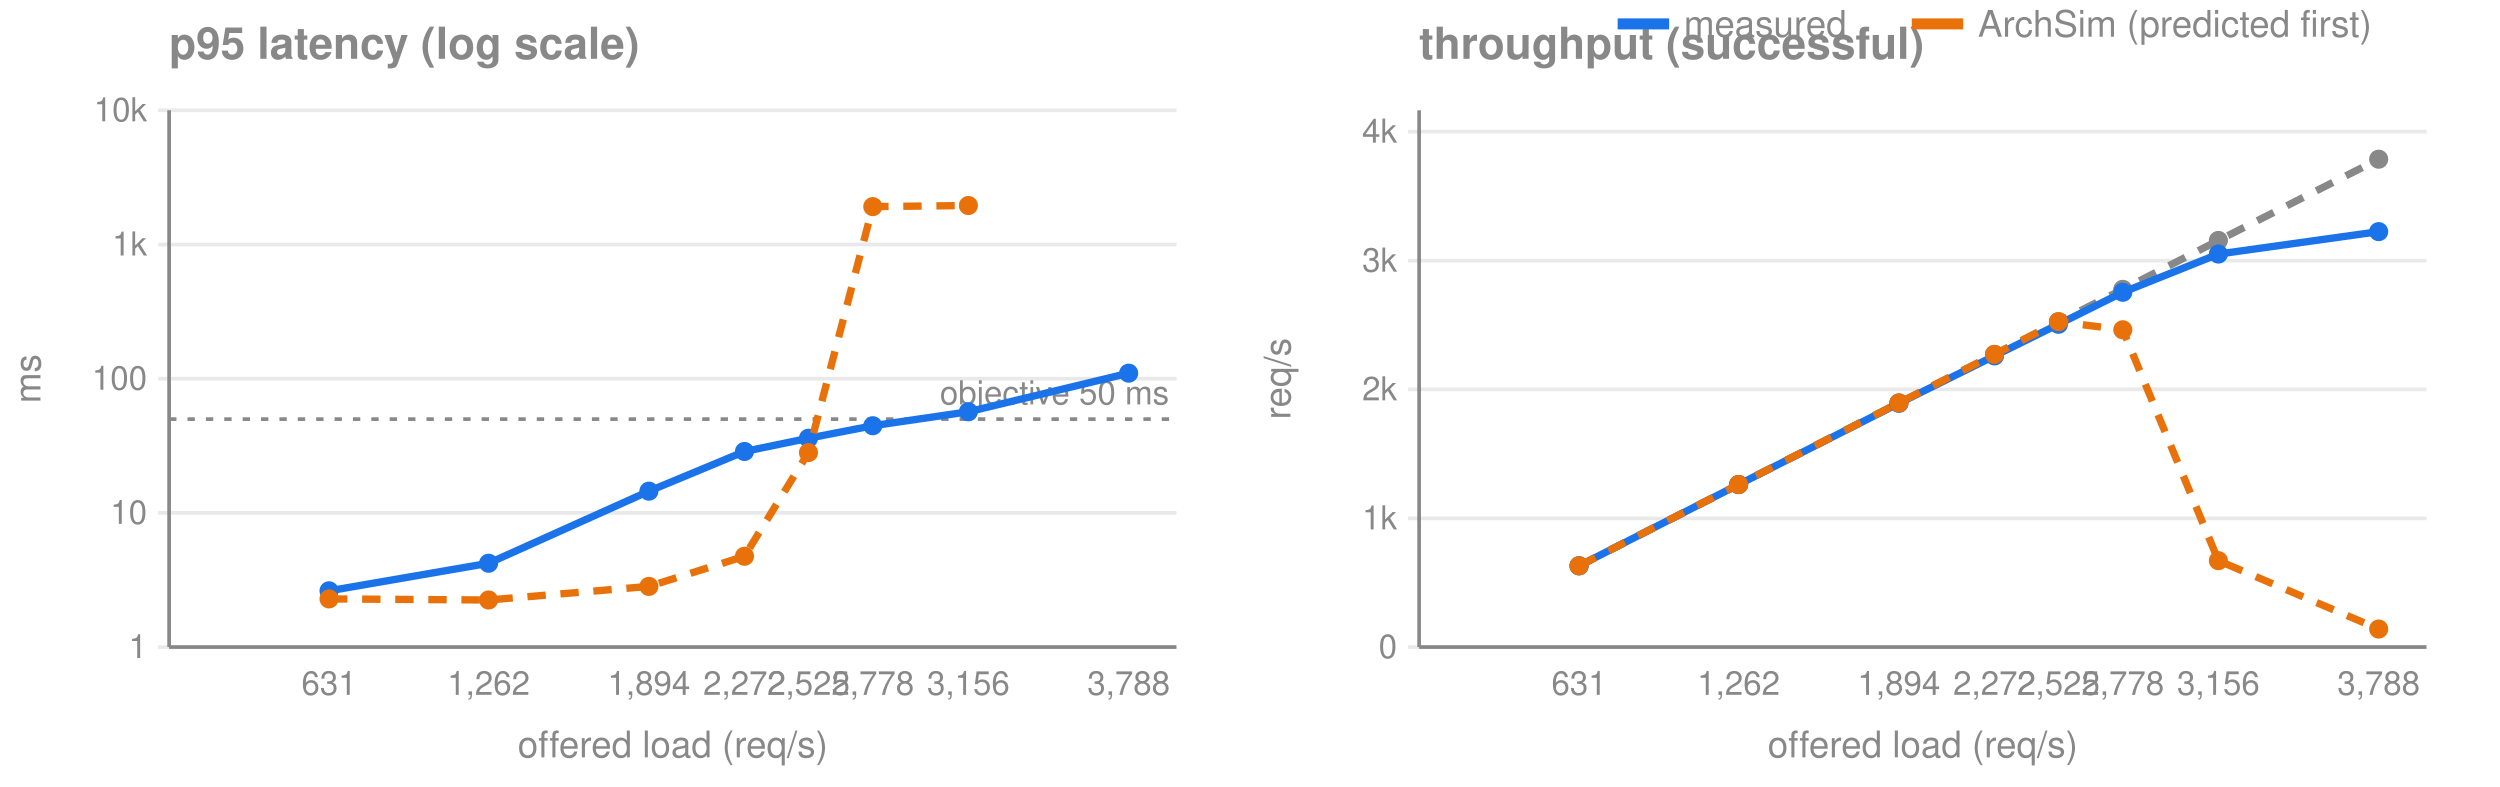
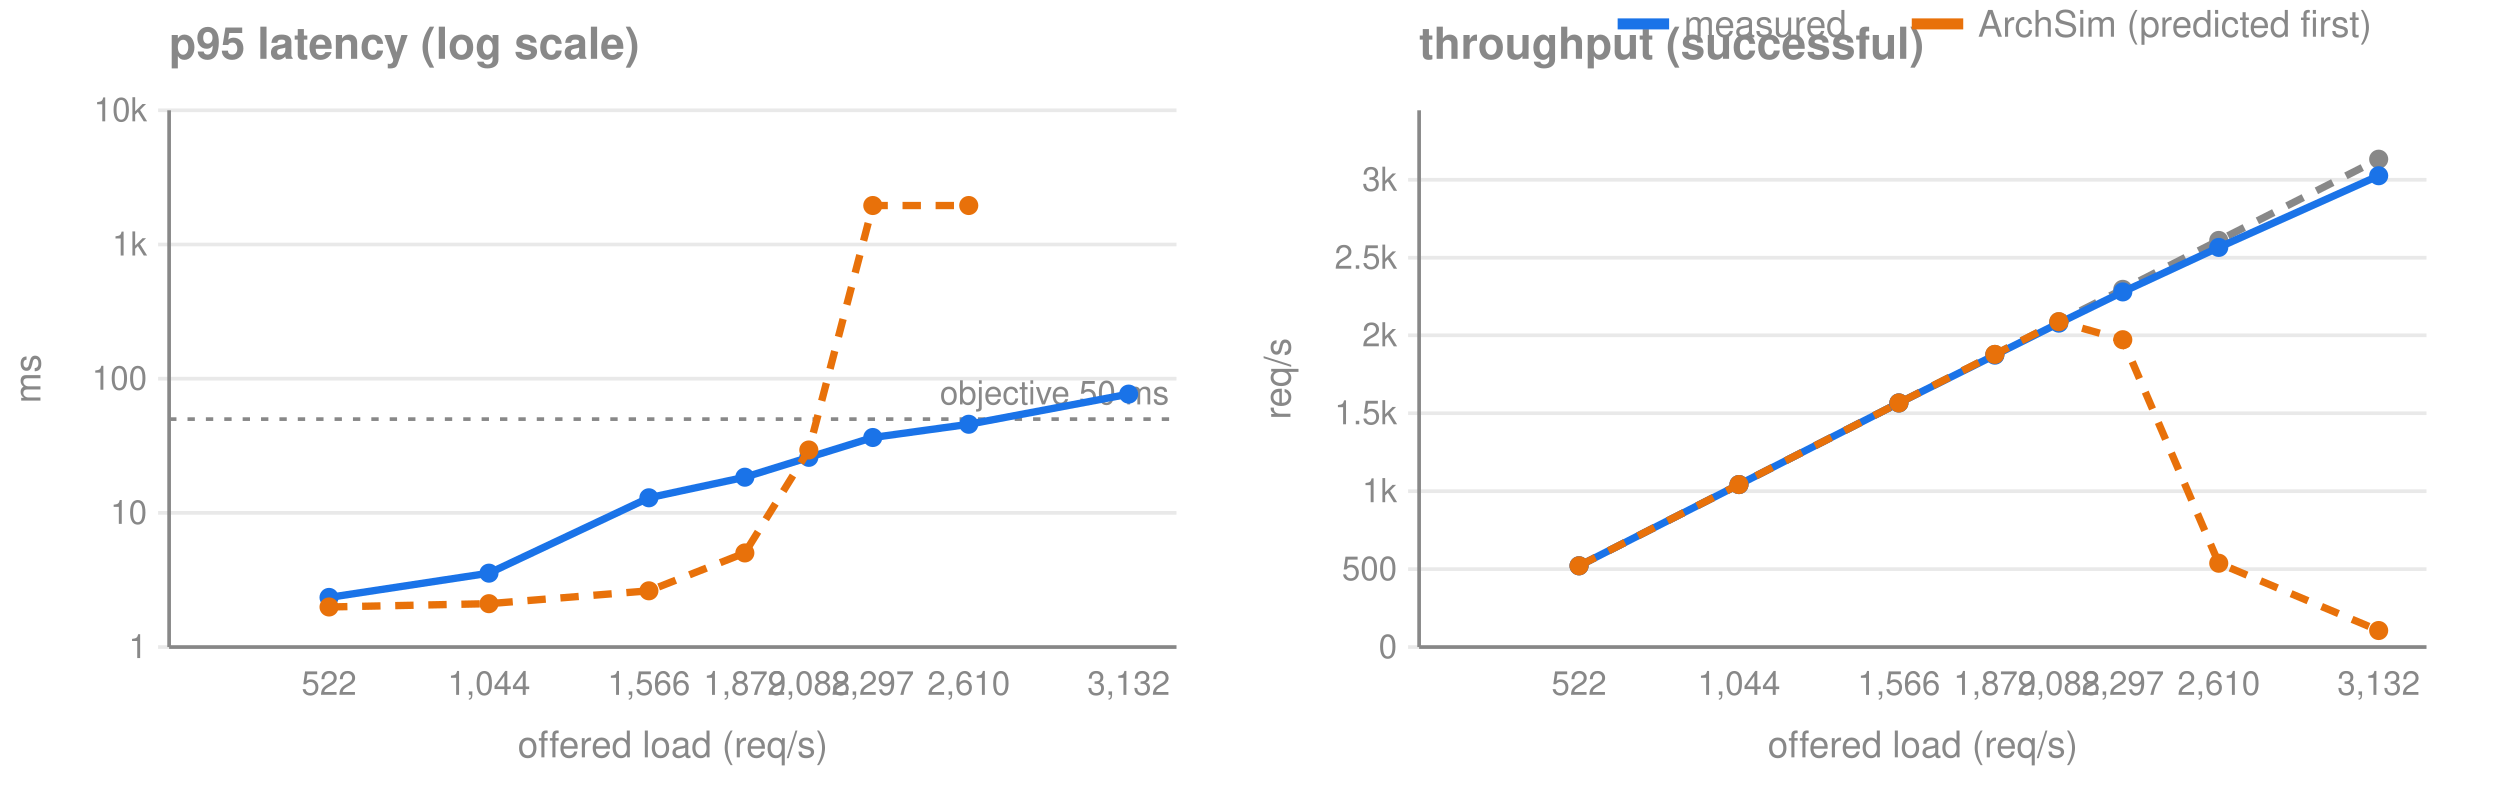
<svg xmlns="http://www.w3.org/2000/svg" viewBox="0 0 680 214" width="680" height="214" font-family="-apple-system, Segoe UI, Helvetica, Arial, sans-serif">
  <text x="46.0" y="16" font-size="12" font-weight="600" fill="#888888">p95 latency (log scale)</text>
  <line x1="46.0" y1="176.0" x2="320.0" y2="176.0" stroke="#888888" stroke-width="1" />
  <line x1="46.0" y1="30.0" x2="46.0" y2="176.0" stroke="#888888" stroke-width="1" />
  <line x1="43.0" y1="176.0" x2="320.0" y2="176.0" stroke="#888888" stroke-opacity="0.18" />
  <text x="40.0" y="179.0" font-size="9" text-anchor="end" fill="#888888">1</text>
  <line x1="43.0" y1="139.5" x2="320.0" y2="139.5" stroke="#888888" stroke-opacity="0.18" />
  <text x="40.0" y="142.5" font-size="9" text-anchor="end" fill="#888888">10</text>
  <line x1="43.0" y1="103.0" x2="320.0" y2="103.0" stroke="#888888" stroke-opacity="0.18" />
  <text x="40.0" y="106.0" font-size="9" text-anchor="end" fill="#888888">100</text>
  <line x1="43.0" y1="66.5" x2="320.0" y2="66.5" stroke="#888888" stroke-opacity="0.18" />
  <text x="40.0" y="69.5" font-size="9" text-anchor="end" fill="#888888">1k</text>
  <line x1="43.0" y1="30.0" x2="320.0" y2="30.0" stroke="#888888" stroke-opacity="0.18" />
  <text x="40.0" y="33.0" font-size="9" text-anchor="end" fill="#888888">10k</text>
-   <text x="89.5" y="189.0" font-size="9" text-anchor="middle" fill="#888888">631</text>
-   <text x="132.9" y="189.0" font-size="9" text-anchor="middle" fill="#888888">1,262</text>
-   <text x="176.5" y="189.0" font-size="9" text-anchor="middle" fill="#888888">1,894</text>
-   <text x="202.5" y="189.0" font-size="9" text-anchor="middle" fill="#888888">2,272</text>
-   <text x="219.9" y="189.0" font-size="9" text-anchor="middle" fill="#888888">2,525</text>
-   <text x="237.4" y="189.0" font-size="9" text-anchor="middle" fill="#888888">2,778</text>
-   <text x="263.4" y="189.0" font-size="9" text-anchor="middle" fill="#888888">3,156</text>
-   <text x="307.0" y="189.0" font-size="9" text-anchor="middle" fill="#888888">3,788</text>
+   <text x="89.5" y="189.0" font-size="9" text-anchor="middle" fill="#888888">522</text>
+   <text x="133.0" y="189.0" font-size="9" text-anchor="middle" fill="#888888">1,044</text>
+   <text x="176.5" y="189.0" font-size="9" text-anchor="middle" fill="#888888">1,566</text>
+   <text x="202.6" y="189.0" font-size="9" text-anchor="middle" fill="#888888">1,879</text>
+   <text x="220.0" y="189.0" font-size="9" text-anchor="middle" fill="#888888">2,088</text>
+   <text x="237.4" y="189.0" font-size="9" text-anchor="middle" fill="#888888">2,297</text>
+   <text x="263.5" y="189.0" font-size="9" text-anchor="middle" fill="#888888">2,610</text>
+   <text x="307.0" y="189.0" font-size="9" text-anchor="middle" fill="#888888">3,132</text>
  <text x="183.0" y="206.0" font-size="10" text-anchor="middle" fill="#888888">offered load (req/s)</text>
  <text x="11" y="103.0" font-size="10" text-anchor="middle" fill="#888888" transform="rotate(-90 11 103.0)">ms</text>
  <line x1="46.0" y1="114.0" x2="320.0" y2="114.0" stroke="#888888" stroke-dasharray="2 3" />
  <text x="318.0" y="110.0" font-size="9" text-anchor="end" fill="#888888">objective 50 ms</text>
-   <polyline points="89.5,160.7 132.9,153.2 176.5,133.6 202.5,122.8 219.9,119.2 237.4,115.8 263.4,112.0 307.0,101.5" fill="none" stroke="#1a73e8" stroke-width="2" />
-   <circle cx="89.5" cy="160.7" r="2.6" fill="#1a73e8" />
-   <circle cx="132.9" cy="153.2" r="2.6" fill="#1a73e8" />
-   <circle cx="176.5" cy="133.6" r="2.6" fill="#1a73e8" />
-   <circle cx="202.5" cy="122.8" r="2.6" fill="#1a73e8" />
-   <circle cx="219.9" cy="119.2" r="2.6" fill="#1a73e8" />
-   <circle cx="237.4" cy="115.8" r="2.6" fill="#1a73e8" />
-   <circle cx="263.4" cy="112.0" r="2.6" fill="#1a73e8" />
-   <circle cx="307.0" cy="101.5" r="2.6" fill="#1a73e8" />
-   <polyline points="89.5,162.9 132.9,163.2 176.5,159.5 202.5,151.3 219.9,123.1 237.4,56.2 263.4,55.9" fill="none" stroke="#e8710a" stroke-width="2" stroke-dasharray="5 4" />
-   <circle cx="89.5" cy="162.9" r="2.6" fill="#e8710a" />
-   <circle cx="132.9" cy="163.2" r="2.6" fill="#e8710a" />
-   <circle cx="176.5" cy="159.5" r="2.6" fill="#e8710a" />
-   <circle cx="202.5" cy="151.3" r="2.6" fill="#e8710a" />
-   <circle cx="219.9" cy="123.1" r="2.6" fill="#e8710a" />
-   <circle cx="237.4" cy="56.2" r="2.6" fill="#e8710a" />
-   <circle cx="263.4" cy="55.9" r="2.6" fill="#e8710a" />
+   <polyline points="89.5,162.5 133.0,155.9 176.5,135.4 202.6,129.8 220.0,124.4 237.4,119.0 263.5,115.4 307.0,107.2" fill="none" stroke="#1a73e8" stroke-width="2" />
+   <circle cx="89.5" cy="162.5" r="2.6" fill="#1a73e8" />
+   <circle cx="133.0" cy="155.9" r="2.6" fill="#1a73e8" />
+   <circle cx="176.5" cy="135.4" r="2.6" fill="#1a73e8" />
+   <circle cx="202.6" cy="129.8" r="2.6" fill="#1a73e8" />
+   <circle cx="220.0" cy="124.4" r="2.6" fill="#1a73e8" />
+   <circle cx="237.4" cy="119.0" r="2.6" fill="#1a73e8" />
+   <circle cx="263.5" cy="115.4" r="2.6" fill="#1a73e8" />
+   <circle cx="307.0" cy="107.2" r="2.6" fill="#1a73e8" />
+   <polyline points="89.5,165.1 133.0,164.2 176.5,160.7 202.6,150.4 220.0,122.4 237.4,55.9 263.5,55.9" fill="none" stroke="#e8710a" stroke-width="2" stroke-dasharray="5 4" />
+   <circle cx="89.5" cy="165.1" r="2.6" fill="#e8710a" />
+   <circle cx="133.0" cy="164.2" r="2.6" fill="#e8710a" />
+   <circle cx="176.5" cy="160.7" r="2.6" fill="#e8710a" />
+   <circle cx="202.6" cy="150.4" r="2.6" fill="#e8710a" />
+   <circle cx="220.0" cy="122.4" r="2.6" fill="#e8710a" />
+   <circle cx="237.4" cy="55.9" r="2.6" fill="#e8710a" />
+   <circle cx="263.5" cy="55.9" r="2.6" fill="#e8710a" />
  <text x="386.0" y="16" font-size="12" font-weight="600" fill="#888888">throughput (successful)</text>
  <line x1="386.0" y1="176.0" x2="660.0" y2="176.0" stroke="#888888" stroke-width="1" />
  <line x1="386.0" y1="30.0" x2="386.0" y2="176.0" stroke="#888888" stroke-width="1" />
  <line x1="383.0" y1="176.0" x2="660.0" y2="176.0" stroke="#888888" stroke-opacity="0.18" />
  <text x="380.0" y="179.0" font-size="9" text-anchor="end" fill="#888888">0</text>
-   <line x1="383.0" y1="141.0" x2="660.0" y2="141.0" stroke="#888888" stroke-opacity="0.18" />
-   <text x="380.0" y="144.0" font-size="9" text-anchor="end" fill="#888888">1k</text>
-   <line x1="383.0" y1="105.9" x2="660.0" y2="105.9" stroke="#888888" stroke-opacity="0.18" />
-   <text x="380.0" y="108.9" font-size="9" text-anchor="end" fill="#888888">2k</text>
-   <line x1="383.0" y1="70.9" x2="660.0" y2="70.9" stroke="#888888" stroke-opacity="0.18" />
-   <text x="380.0" y="73.9" font-size="9" text-anchor="end" fill="#888888">3k</text>
-   <line x1="383.0" y1="35.8" x2="660.0" y2="35.8" stroke="#888888" stroke-opacity="0.18" />
-   <text x="380.0" y="38.8" font-size="9" text-anchor="end" fill="#888888">4k</text>
-   <text x="429.5" y="189.0" font-size="9" text-anchor="middle" fill="#888888">631</text>
-   <text x="472.9" y="189.0" font-size="9" text-anchor="middle" fill="#888888">1,262</text>
-   <text x="516.5" y="189.0" font-size="9" text-anchor="middle" fill="#888888">1,894</text>
-   <text x="542.5" y="189.0" font-size="9" text-anchor="middle" fill="#888888">2,272</text>
-   <text x="559.9" y="189.0" font-size="9" text-anchor="middle" fill="#888888">2,525</text>
-   <text x="577.4" y="189.0" font-size="9" text-anchor="middle" fill="#888888">2,778</text>
-   <text x="603.4" y="189.0" font-size="9" text-anchor="middle" fill="#888888">3,156</text>
-   <text x="647.0" y="189.0" font-size="9" text-anchor="middle" fill="#888888">3,788</text>
+   <line x1="383.0" y1="154.8" x2="660.0" y2="154.8" stroke="#888888" stroke-opacity="0.18" />
+   <text x="380.0" y="157.8" font-size="9" text-anchor="end" fill="#888888">500</text>
+   <line x1="383.0" y1="133.6" x2="660.0" y2="133.6" stroke="#888888" stroke-opacity="0.18" />
+   <text x="380.0" y="136.6" font-size="9" text-anchor="end" fill="#888888">1k</text>
+   <line x1="383.0" y1="112.4" x2="660.0" y2="112.4" stroke="#888888" stroke-opacity="0.18" />
+   <text x="380.0" y="115.4" font-size="9" text-anchor="end" fill="#888888">1.5k</text>
+   <line x1="383.0" y1="91.2" x2="660.0" y2="91.2" stroke="#888888" stroke-opacity="0.18" />
+   <text x="380.0" y="94.2" font-size="9" text-anchor="end" fill="#888888">2k</text>
+   <line x1="383.0" y1="70.1" x2="660.0" y2="70.1" stroke="#888888" stroke-opacity="0.18" />
+   <text x="380.0" y="73.1" font-size="9" text-anchor="end" fill="#888888">2.5k</text>
+   <line x1="383.0" y1="48.9" x2="660.0" y2="48.9" stroke="#888888" stroke-opacity="0.18" />
+   <text x="380.0" y="51.9" font-size="9" text-anchor="end" fill="#888888">3k</text>
+   <text x="429.5" y="189.0" font-size="9" text-anchor="middle" fill="#888888">522</text>
+   <text x="473.0" y="189.0" font-size="9" text-anchor="middle" fill="#888888">1,044</text>
+   <text x="516.5" y="189.0" font-size="9" text-anchor="middle" fill="#888888">1,566</text>
+   <text x="542.6" y="189.0" font-size="9" text-anchor="middle" fill="#888888">1,879</text>
+   <text x="560.0" y="189.0" font-size="9" text-anchor="middle" fill="#888888">2,088</text>
+   <text x="577.4" y="189.0" font-size="9" text-anchor="middle" fill="#888888">2,297</text>
+   <text x="603.5" y="189.0" font-size="9" text-anchor="middle" fill="#888888">2,610</text>
+   <text x="647.0" y="189.0" font-size="9" text-anchor="middle" fill="#888888">3,132</text>
  <text x="523.0" y="206.0" font-size="10" text-anchor="middle" fill="#888888">offered load (req/s)</text>
  <text x="351" y="103.0" font-size="10" text-anchor="middle" fill="#888888" transform="rotate(-90 351 103.0)">req/s</text>
-   <polyline points="429.5,153.9 472.9,131.8 516.5,109.6 542.5,96.4 559.9,87.5 577.4,78.7 603.4,65.4 647.0,43.3" fill="none" stroke="#888888" stroke-width="2" stroke-dasharray="5 4" />
+   <polyline points="429.5,153.9 473.0,131.8 516.5,109.6 542.6,96.4 560.0,87.5 577.4,78.7 603.5,65.4 647.0,43.3" fill="none" stroke="#888888" stroke-width="2" stroke-dasharray="5 4" />
  <circle cx="429.5" cy="153.9" r="2.6" fill="#888888" />
-   <circle cx="472.9" cy="131.8" r="2.6" fill="#888888" />
+   <circle cx="473.0" cy="131.8" r="2.6" fill="#888888" />
  <circle cx="516.5" cy="109.6" r="2.6" fill="#888888" />
-   <circle cx="542.5" cy="96.4" r="2.6" fill="#888888" />
-   <circle cx="559.9" cy="87.5" r="2.6" fill="#888888" />
+   <circle cx="542.6" cy="96.4" r="2.6" fill="#888888" />
+   <circle cx="560.0" cy="87.5" r="2.6" fill="#888888" />
  <circle cx="577.4" cy="78.7" r="2.6" fill="#888888" />
-   <circle cx="603.4" cy="65.4" r="2.6" fill="#888888" />
+   <circle cx="603.5" cy="65.4" r="2.6" fill="#888888" />
  <circle cx="647.0" cy="43.3" r="2.6" fill="#888888" />
-   <polyline points="429.5,153.9 472.9,131.8 516.5,109.7 542.5,96.8 559.9,88.2 577.4,79.5 603.4,69.1 647.0,63.0" fill="none" stroke="#1a73e8" stroke-width="2" />
+   <polyline points="429.5,153.9 473.0,131.8 516.5,109.6 542.6,96.6 560.0,87.9 577.4,79.4 603.5,67.3 647.0,47.8" fill="none" stroke="#1a73e8" stroke-width="2" />
  <circle cx="429.5" cy="153.9" r="2.6" fill="#1a73e8" />
-   <circle cx="472.9" cy="131.8" r="2.6" fill="#1a73e8" />
-   <circle cx="516.5" cy="109.7" r="2.6" fill="#1a73e8" />
-   <circle cx="542.5" cy="96.8" r="2.6" fill="#1a73e8" />
-   <circle cx="559.9" cy="88.2" r="2.6" fill="#1a73e8" />
-   <circle cx="577.4" cy="79.5" r="2.6" fill="#1a73e8" />
-   <circle cx="603.4" cy="69.1" r="2.6" fill="#1a73e8" />
-   <circle cx="647.0" cy="63.0" r="2.6" fill="#1a73e8" />
-   <polyline points="429.5,153.9 472.9,131.8 516.5,109.6 542.5,96.4 559.9,87.5 577.4,89.7 603.4,152.5 647.0,171.1" fill="none" stroke="#e8710a" stroke-width="2" stroke-dasharray="5 4" />
+   <circle cx="473.0" cy="131.8" r="2.6" fill="#1a73e8" />
+   <circle cx="516.5" cy="109.6" r="2.6" fill="#1a73e8" />
+   <circle cx="542.6" cy="96.6" r="2.6" fill="#1a73e8" />
+   <circle cx="560.0" cy="87.9" r="2.6" fill="#1a73e8" />
+   <circle cx="577.4" cy="79.4" r="2.6" fill="#1a73e8" />
+   <circle cx="603.5" cy="67.3" r="2.6" fill="#1a73e8" />
+   <circle cx="647.0" cy="47.8" r="2.6" fill="#1a73e8" />
+   <polyline points="429.5,153.9 473.0,131.8 516.5,109.6 542.6,96.4 560.0,87.5 577.4,92.4 603.5,153.2 647.0,171.5" fill="none" stroke="#e8710a" stroke-width="2" stroke-dasharray="5 4" />
  <circle cx="429.5" cy="153.9" r="2.6" fill="#e8710a" />
-   <circle cx="472.9" cy="131.8" r="2.6" fill="#e8710a" />
+   <circle cx="473.0" cy="131.8" r="2.6" fill="#e8710a" />
  <circle cx="516.5" cy="109.6" r="2.6" fill="#e8710a" />
-   <circle cx="542.5" cy="96.4" r="2.6" fill="#e8710a" />
-   <circle cx="559.9" cy="87.5" r="2.6" fill="#e8710a" />
-   <circle cx="577.4" cy="89.7" r="2.6" fill="#e8710a" />
-   <circle cx="603.4" cy="152.5" r="2.6" fill="#e8710a" />
-   <circle cx="647.0" cy="171.1" r="2.6" fill="#e8710a" />
+   <circle cx="542.6" cy="96.4" r="2.6" fill="#e8710a" />
+   <circle cx="560.0" cy="87.5" r="2.6" fill="#e8710a" />
+   <circle cx="577.4" cy="92.4" r="2.6" fill="#e8710a" />
+   <circle cx="603.5" cy="153.2" r="2.6" fill="#e8710a" />
+   <circle cx="647.0" cy="171.5" r="2.6" fill="#e8710a" />
  <rect x="440" y="5" width="14" height="3" fill="#1a73e8" />
  <text x="458" y="10" font-size="10" fill="#888888">measured</text>
  <rect x="520" y="5" width="14" height="3" fill="#e8710a" />
  <text x="538" y="10" font-size="10" fill="#888888">ArchSim (predicted first)</text>
</svg>
